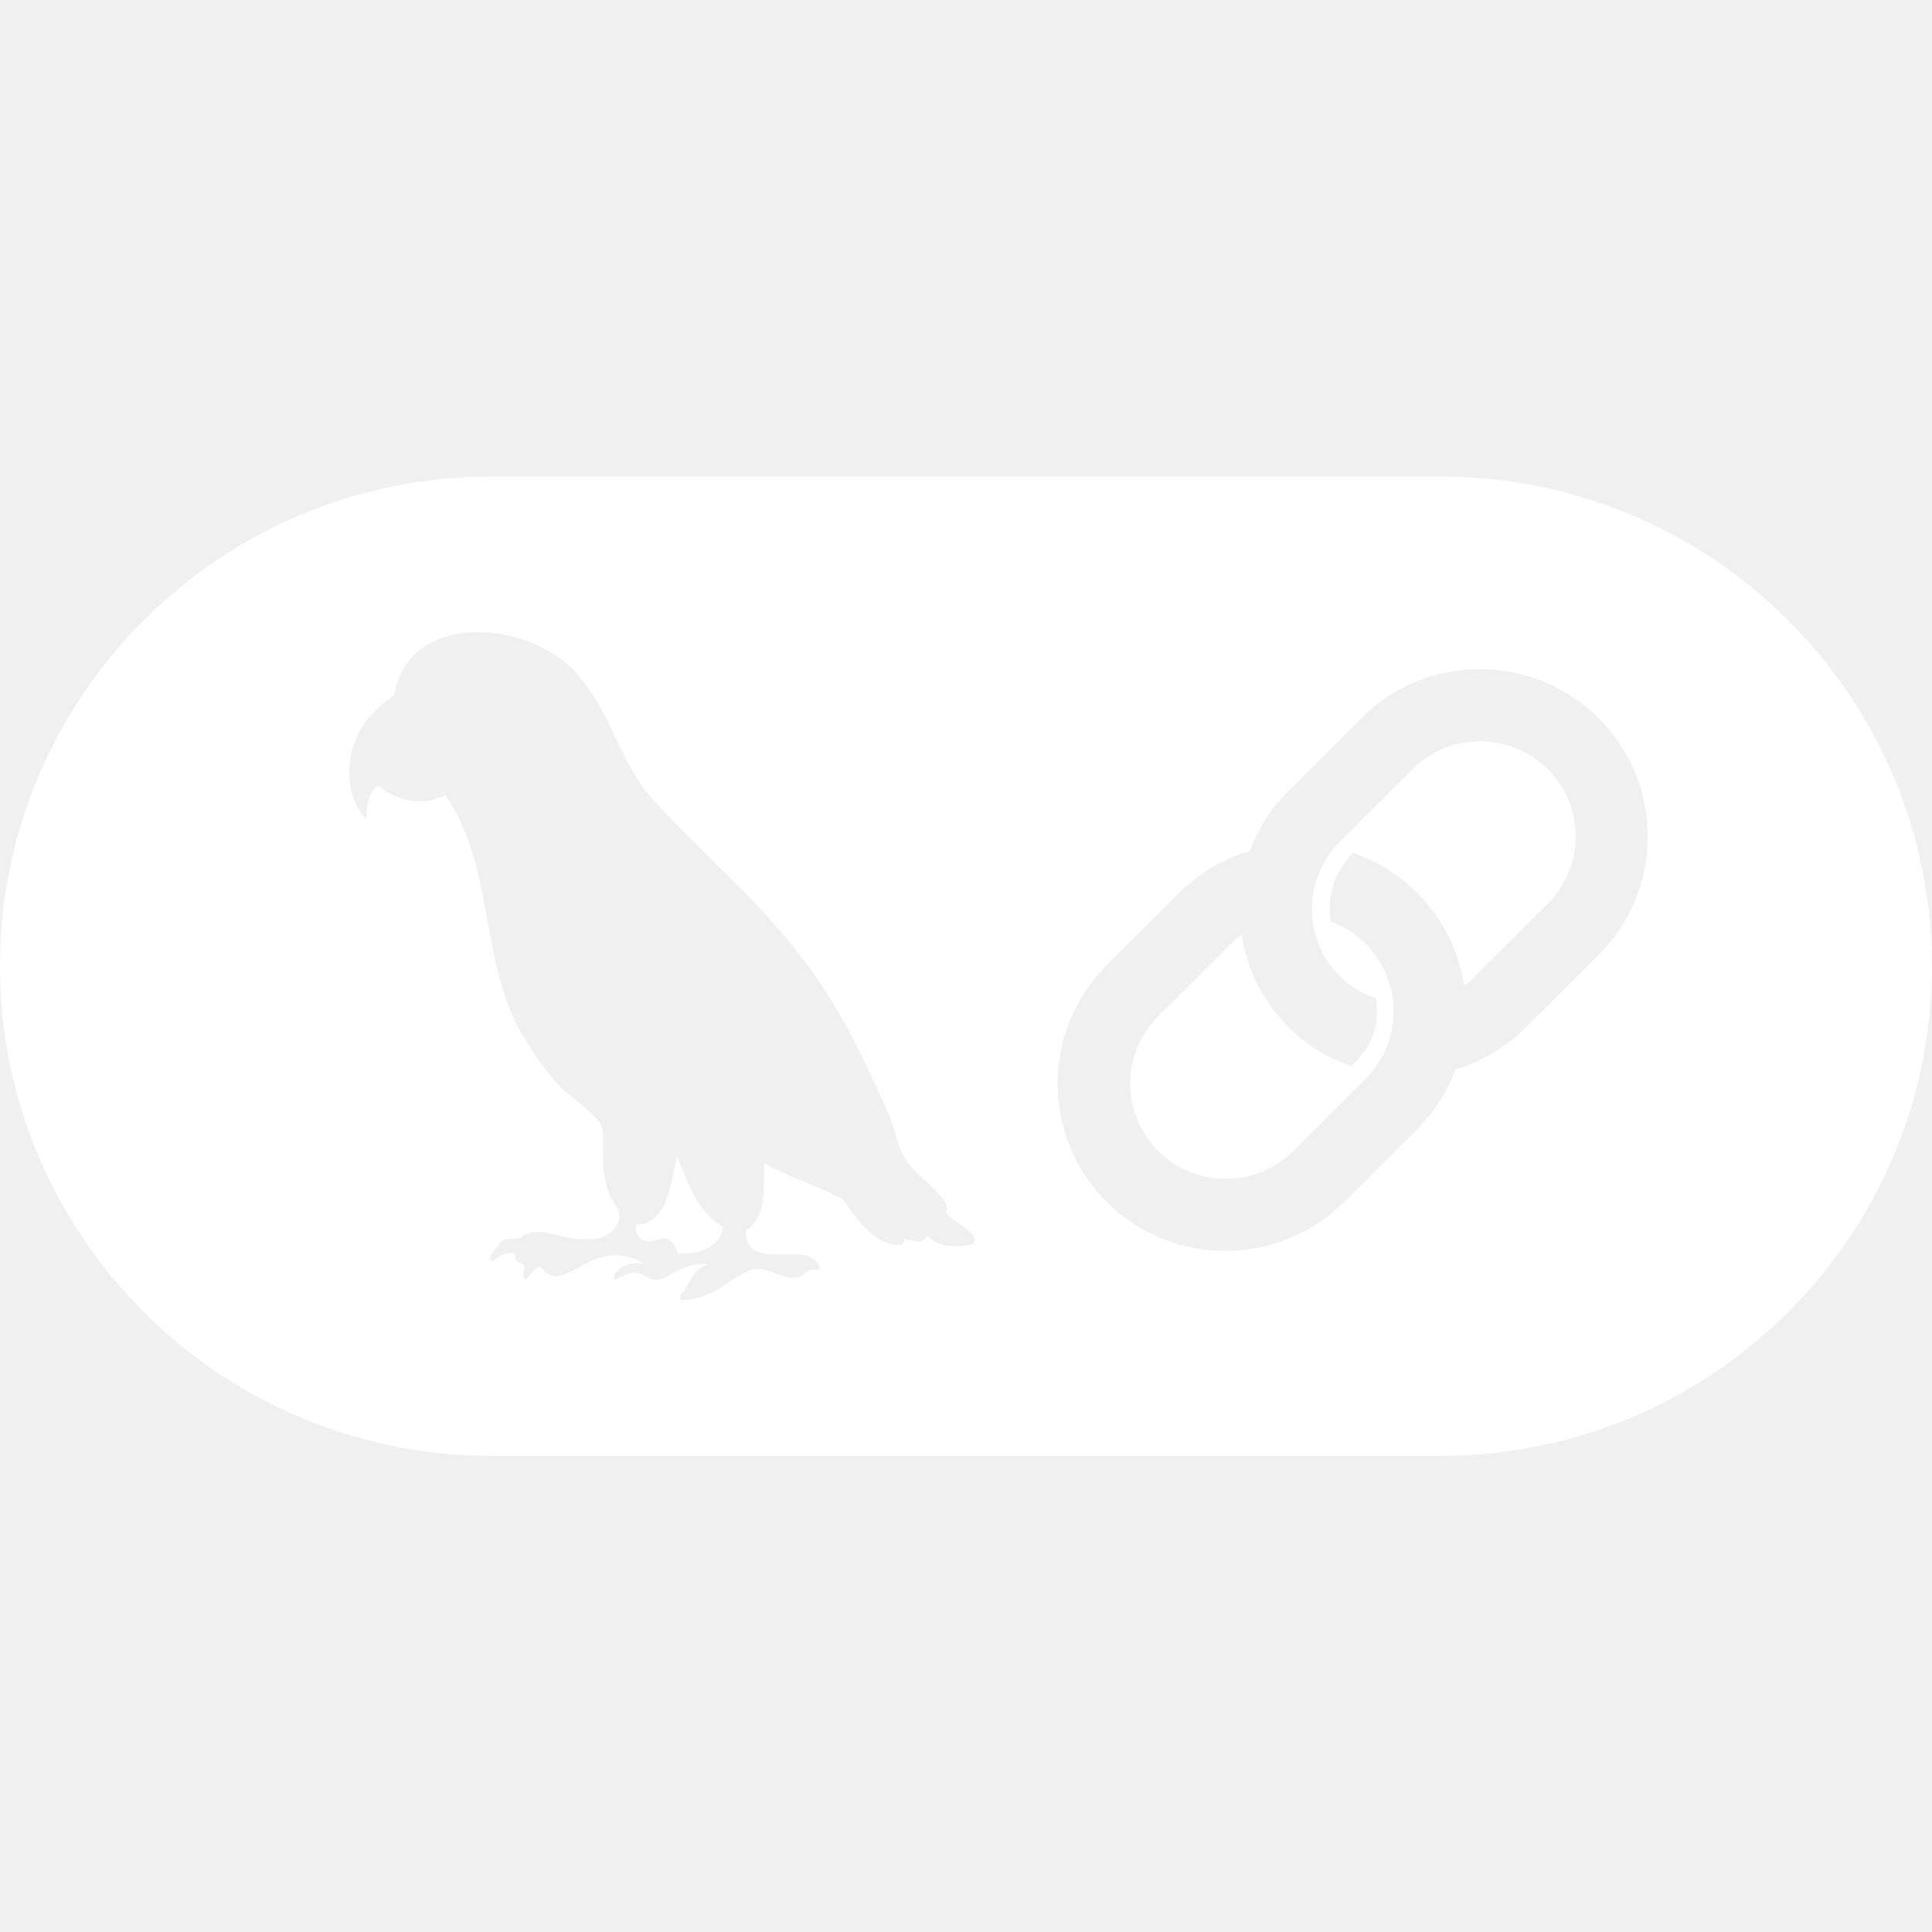
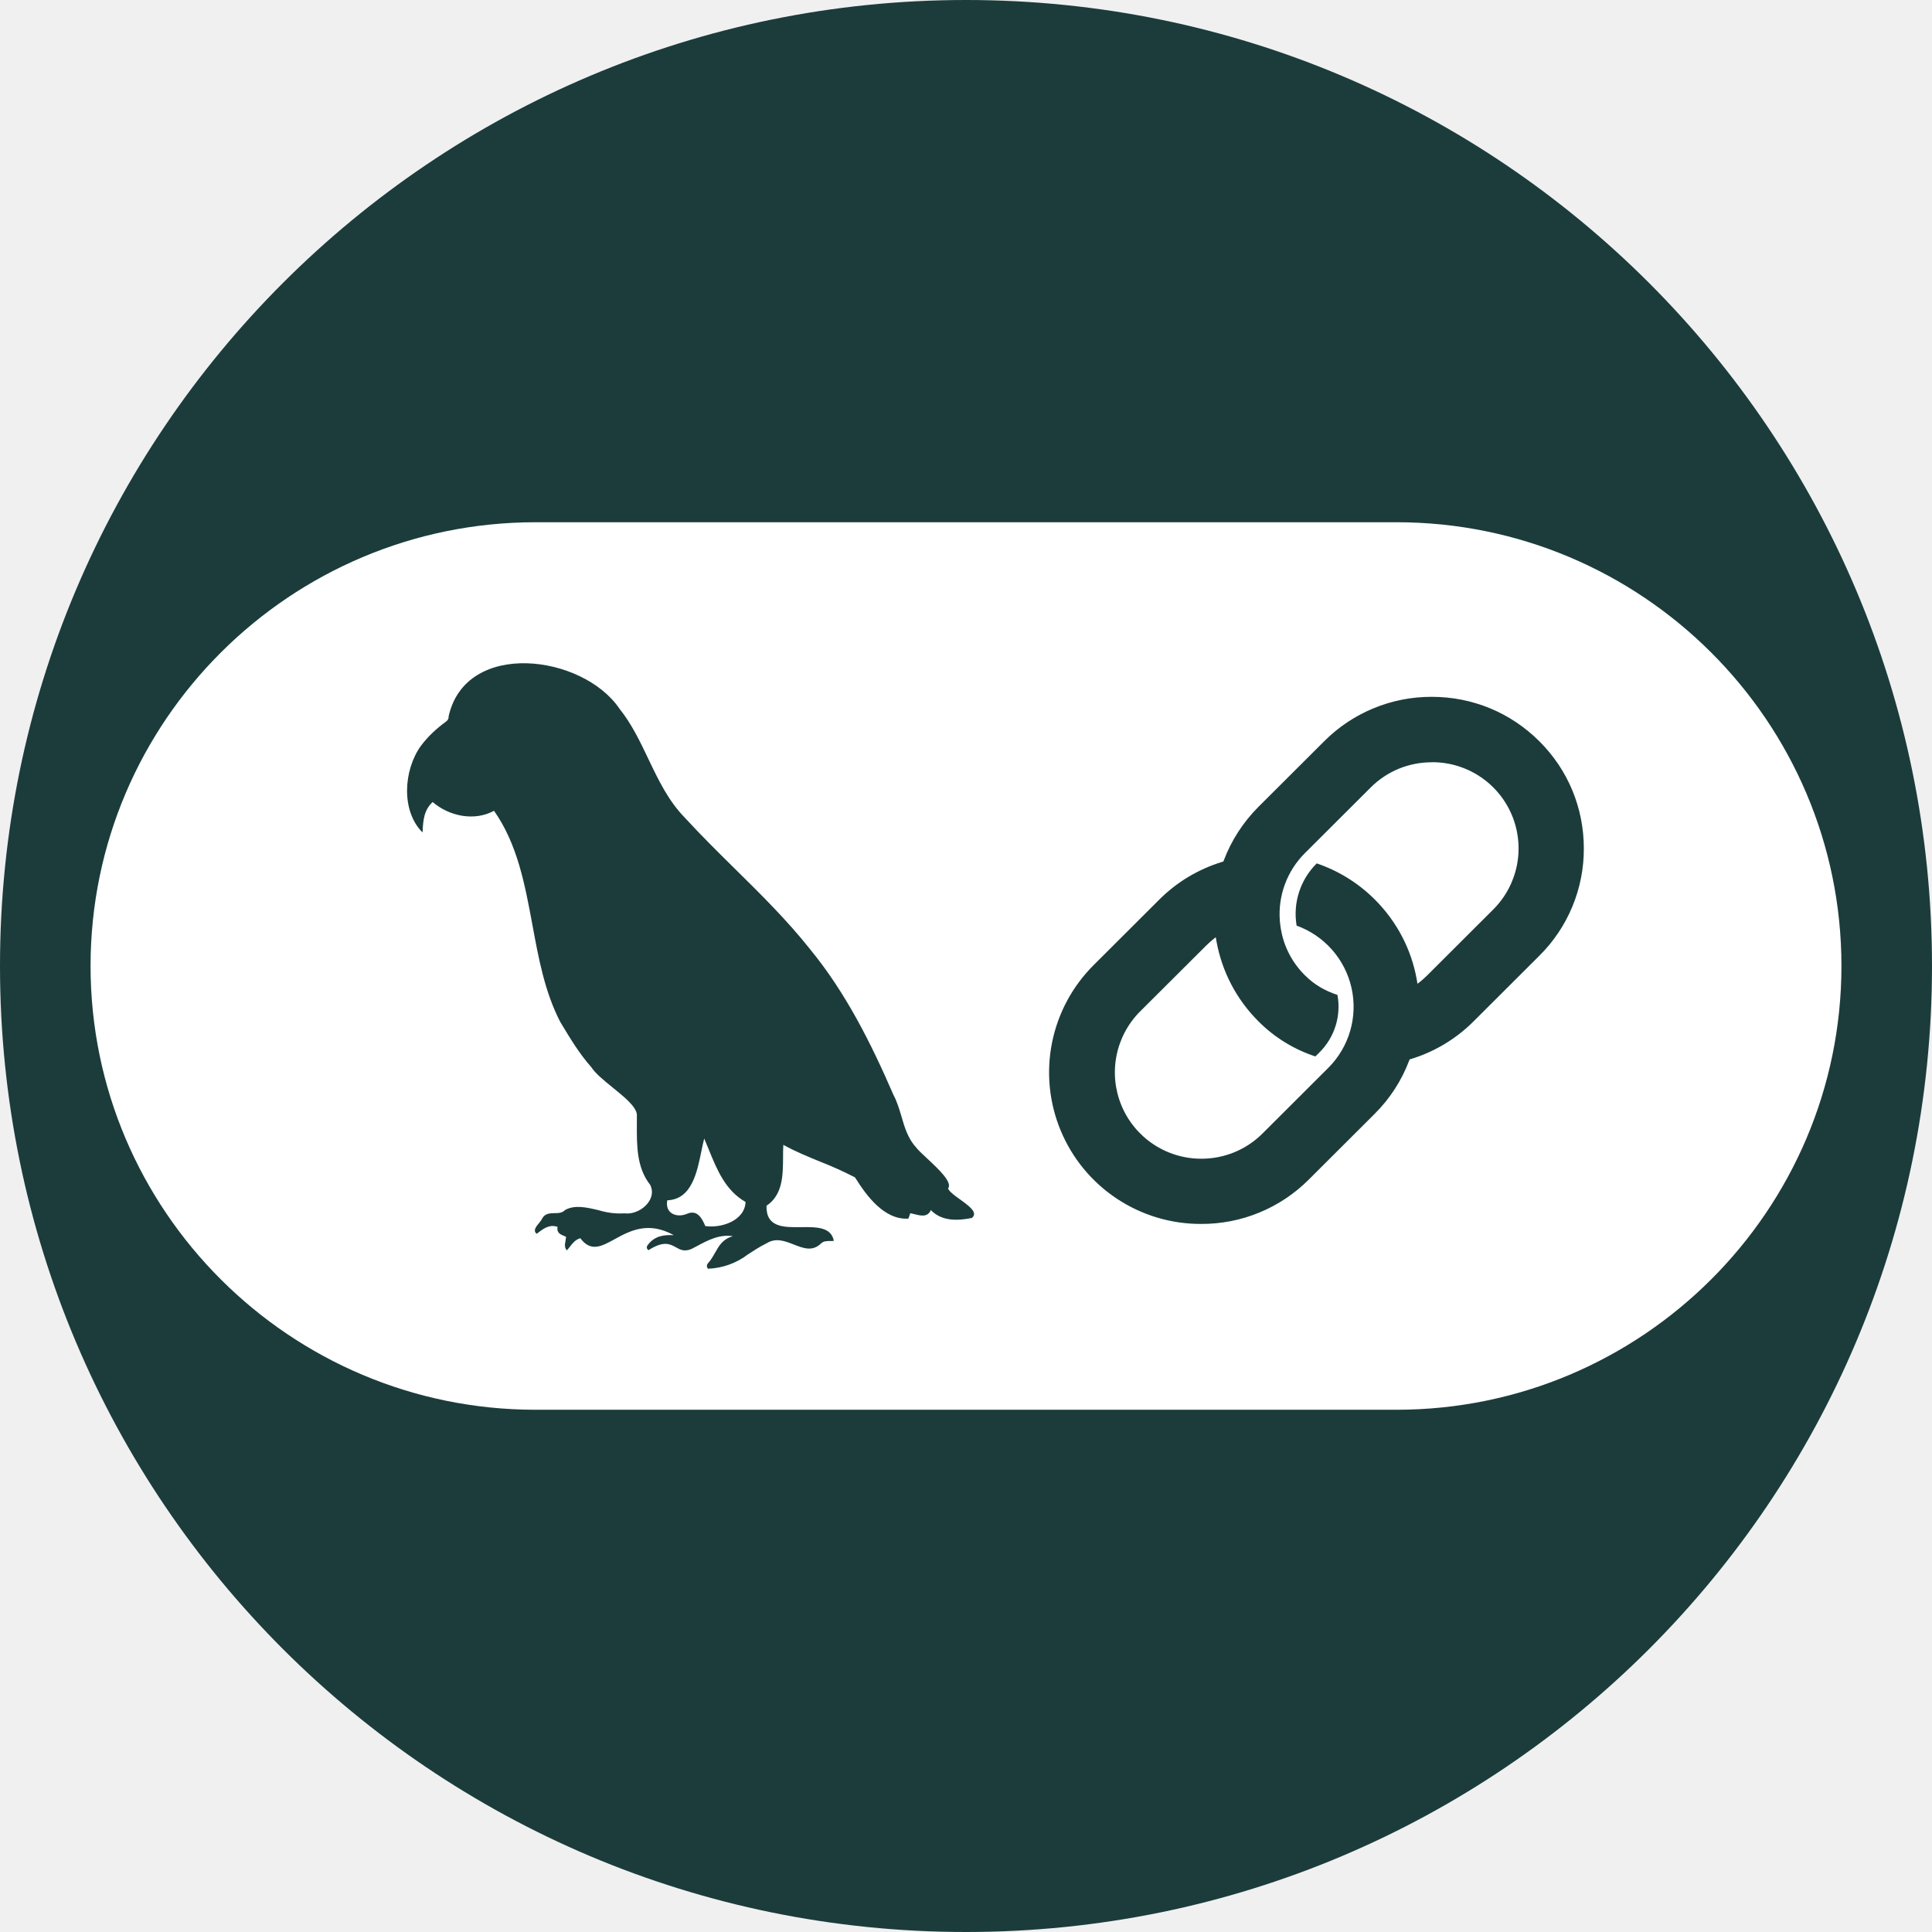
- <svg xmlns="http://www.w3.org/2000/svg" fill="currentColor" fill-rule="evenodd" height="48" style="flex:none;line-height:1" viewBox="0 0 24 24" width="48" color="#fff">
-   <path d="M8.373 14.538c.013-.06.024-.119.038-.171l.061.147c.115.283.229.564.506.723-.012.258-.334.362-.552.33-.048-.115-.115-.23-.255-.166-.143.057-.3-.01-.266-.187.333-.013.407-.377.468-.676zM18.385 9.21c-.318 0-.616.123-.839.346l-.902.9a1.18 1.18 0 00-.343.925l.006.057c.032.265.149.504.337.691.13.13.273.212.447.27a.884.884 0 01-.247.788l-.056.055a1.962 1.962 0 01-.779-.48c-.301-.3-.5-.68-.576-1.096l-.01-.058-.046.037c-.03.025-.06.052-.088.08l-.902.899a1.183 1.183 0 00.84 2.02c.304 0 .607-.116.838-.347l.902-.9a1.183 1.183 0 00-.436-1.948.972.972 0 01.276-.853c.302.103.57.27.796.495.3.3.5.679.575 1.097l.01.058.047-.037c.03-.025.06-.052.088-.08l.902-.9a1.182 1.182 0 00-.84-2.02z" />
-   <path clip-rule="evenodd" d="M17.901 5.92H6.1C2.736 5.92 0 8.648 0 12.002c0 3.354 2.736 6.083 6.099 6.083H17.9c3.363 0 6.099-2.729 6.099-6.083S21.264 5.92 17.901 5.92zm-5.821 9.536c-.195.04-.414.047-.562-.108-.045.101-.136.078-.221.057a.755.755 0 00-.061-.014l-.026.074c-.329.022-.575-.313-.732-.565a4.959 4.959 0 00-.473-.214c-.172-.07-.345-.141-.509-.232a2.281 2.281 0 00-.004.175c-.002.248-.004.51-.227.66-.007.299.236.296.476.293.207-.002.41-.005.447.188-.016.002-.033.002-.05.002-.046 0-.092 0-.127.035-.117.113-.242.064-.372.013-.12-.047-.243-.095-.367-.02-.112.056-.191.11-.262.156a.962.962 0 01-.548.196c-.024-.036-.014-.06.006-.081a.58.58 0 00.043-.056c.019-.029.035-.058.051-.086.054-.095.103-.183.242-.223-.185-.029-.344.056-.5.14l-.004.002-.065.034c-.097.04-.154.009-.212-.024-.082-.045-.168-.093-.376.04-.04-.032-.02-.06.002-.086.091-.11.21-.127.345-.12-.351-.196-.604-.058-.81.055-.182.1-.327.179-.471-.013-.065.018-.102.064-.138.11a.612.612 0 01-.047.056c-.035-.039-.027-.084-.018-.13a.792.792 0 00.008-.056l-.027-.011c-.053-.022-.105-.044-.09-.125-.117-.04-.2.03-.286.095-.054-.042-.01-.096.032-.147.019-.024.037-.046.045-.066.038-.066.103-.068.166-.07.054 0 .108-.002.145-.042.133-.076.297-.037.462.002a1 1 0 00.354.043c.203.026.454-.182.352-.39-.186-.236-.184-.536-.183-.824v-.145c-.016-.11-.172-.236-.328-.363-.12-.097-.24-.194-.298-.284-.16-.18-.285-.387-.409-.593l-.015-.025c-.212-.409-.297-.871-.382-1.332-.103-.554-.205-1.106-.526-1.562-.266.146-.612.077-.841-.12-.12.11-.13.252-.138.403l-.001.014c-.297-.297-.26-.856-.023-1.186.097-.13.213-.237.342-.331.03-.022.04-.042.039-.075.235-1.054 1.836-.85 2.342-.104.167.209.281.448.395.687.137.287.273.573.5.806.22.24.452.469.684.698.359.354.718.708 1.032 1.104.49.596.839 1.294 1.144 1.998.05.093.08.195.11.296.044.152.089.303.2.423.026.036.084.089.149.15.156.145.357.332.289.415a.21.21 0 00.05.06c.032.03.074.06.116.09.122.088.25.18.16.253zm7.778-3.594l-.902.9c-.24.24-.537.418-.859.516l-.017.005-.006.016a2.052 2.052 0 01-.474.731l-.902.9a2.073 2.073 0 01-1.474.608 2.077 2.077 0 01-1.474-3.549l.902-.9c.242-.24.531-.413.859-.514l.016-.005.006-.015c.105-.277.265-.523.475-.734l.902-.9a2.073 2.073 0 011.474-.608c.558 0 1.08.216 1.474.609.394.392.61.914.61 1.47a2.06 2.06 0 01-.61 1.47z" />
+ <svg xmlns="http://www.w3.org/2000/svg" width="256" height="256" viewBox="0 0 256 256" fill="none">
+   <path d="M0 128C0 57.308 57.308 0 128 0V0C198.692 0 256 57.308 256 128V128C256 198.692 198.692 256 128 256V256C57.308 256 0 198.692 0 128V128Z" fill="#1C3C3C" />
+   <path fill-rule="evenodd" clip-rule="evenodd" d="M92.943 152.512C93.069 151.932 93.175 151.361 93.311 150.859L93.9 152.28C95.012 155.015 96.114 157.732 98.792 159.269C98.676 161.763 95.563 162.768 93.456 162.459C92.992 161.347 92.344 160.236 90.99 160.854C89.608 161.405 88.09 160.758 88.419 159.047C91.638 158.921 92.353 155.402 92.943 152.512ZM189.73 101.005C186.656 101.005 183.775 102.194 181.619 104.35L172.9 113.051C171.734 114.214 170.835 115.615 170.262 117.158C169.69 118.702 169.458 120.351 169.584 121.993L169.642 122.544C169.951 125.105 171.082 127.416 172.9 129.224C174.156 130.48 175.539 131.273 177.221 131.834C177.473 133.202 177.387 134.611 176.971 135.939C176.555 137.266 175.821 138.472 174.833 139.451L174.292 139.983C171.451 139.051 168.87 137.462 166.761 135.343C163.851 132.443 161.927 128.769 161.193 124.748L161.096 124.187L160.651 124.545C160.361 124.786 160.071 125.047 159.801 125.318L151.081 134.009C149.478 135.61 148.387 137.651 147.945 139.874C147.504 142.096 147.733 144.399 148.603 146.491C149.473 148.583 150.945 150.37 152.832 151.624C154.719 152.878 156.936 153.544 159.201 153.536C162.14 153.536 165.069 152.415 167.302 150.182L176.022 141.481C177.38 140.119 178.373 138.436 178.909 136.588C179.444 134.74 179.504 132.786 179.084 130.909C178.664 129.031 177.776 127.29 176.504 125.846C175.232 124.403 173.617 123.303 171.807 122.65C171.557 121.162 171.669 119.636 172.134 118.201C172.598 116.766 173.401 115.463 174.475 114.404C177.395 115.4 179.985 117.014 182.17 119.189C185.07 122.089 187.004 125.753 187.729 129.794L187.825 130.355L188.28 129.997C188.57 129.755 188.86 129.494 189.131 129.224L197.85 120.523C199.458 118.924 200.554 116.882 200.997 114.658C201.441 112.434 201.213 110.129 200.343 108.035C199.472 105.941 197.998 104.153 196.108 102.9C194.218 101.646 191.998 100.983 189.73 100.996V101.005Z" fill="white" />
+   <path fill-rule="evenodd" clip-rule="evenodd" d="M185.05 69.2H70.969C38.449 69.2 12 95.572 12 127.995C12 160.419 38.449 186.8 70.96 186.8H185.041C217.551 186.8 244 160.419 244 127.995C244 95.572 217.561 69.2 185.05 69.2ZM128.778 161.385C126.893 161.772 124.776 161.84 123.345 160.341C122.91 161.318 122.031 161.095 121.209 160.892C121.014 160.839 120.818 160.794 120.619 160.757L120.368 161.472C117.187 161.685 114.809 158.446 113.292 156.01C111.805 155.241 110.278 154.551 108.719 153.942C107.056 153.265 105.384 152.579 103.798 151.699C103.764 152.262 103.751 152.826 103.76 153.391C103.74 155.788 103.721 158.321 101.565 159.771C101.498 162.661 103.847 162.632 106.167 162.603C108.168 162.584 110.13 162.555 110.488 164.421C110.333 164.44 110.169 164.44 110.005 164.44C109.56 164.44 109.115 164.44 108.777 164.778C107.646 165.871 106.438 165.397 105.181 164.904C104.021 164.45 102.832 163.986 101.633 164.711C100.55 165.252 99.787 165.774 99.1 166.219C97.572 167.382 95.722 168.044 93.803 168.114C93.571 167.766 93.667 167.533 93.861 167.33C94.01 167.159 94.149 166.978 94.276 166.789C94.46 166.509 94.615 166.228 94.769 165.958C95.291 165.039 95.765 164.189 97.109 163.802C95.32 163.522 93.783 164.343 92.275 165.155L92.237 165.175L91.608 165.503C90.671 165.89 90.12 165.59 89.559 165.271C88.766 164.836 87.935 164.372 85.924 165.658C85.537 165.349 85.731 165.078 85.943 164.827C86.823 163.763 87.974 163.599 89.279 163.667C85.885 161.772 83.44 163.106 81.448 164.198C79.689 165.165 78.287 165.929 76.895 164.073C76.267 164.247 75.909 164.691 75.561 165.136C75.421 165.325 75.269 165.506 75.107 165.677C74.768 165.3 74.846 164.865 74.933 164.421C74.965 164.241 74.991 164.061 75.01 163.879L74.749 163.773C74.237 163.56 73.734 163.348 73.879 162.565C72.748 162.178 71.945 162.855 71.114 163.483C70.592 163.077 71.017 162.555 71.424 162.062C71.607 161.83 71.781 161.617 71.859 161.424C72.226 160.786 72.854 160.767 73.463 160.747C73.985 160.747 74.507 160.728 74.865 160.341C76.151 159.607 77.736 159.984 79.331 160.361C80.438 160.703 81.597 160.844 82.753 160.776C84.716 161.028 87.142 159.017 86.156 157.006C84.358 154.725 84.377 151.825 84.387 149.04V147.639C84.232 146.575 82.724 145.357 81.216 144.13C80.056 143.192 78.896 142.254 78.335 141.384C76.789 139.644 75.58 137.643 74.382 135.652L74.237 135.41C72.187 131.456 71.365 126.99 70.544 122.533C69.548 117.178 68.562 111.842 65.459 107.433C62.888 108.845 59.543 108.178 57.329 106.273C56.169 107.337 56.072 108.709 55.995 110.169L55.985 110.304C53.114 107.433 53.472 102.029 55.763 98.839C56.7 97.583 57.822 96.548 59.069 95.639C59.359 95.427 59.456 95.234 59.446 94.915C61.718 84.725 77.195 86.698 82.086 93.909C83.701 95.93 84.803 98.24 85.905 100.55C87.229 103.325 88.544 106.09 90.738 108.342C92.865 110.662 95.108 112.876 97.351 115.09C100.821 118.512 104.292 121.934 107.327 125.762C112.064 131.524 115.438 138.271 118.386 145.077C118.869 145.976 119.159 146.962 119.449 147.938C119.875 149.408 120.31 150.867 121.383 152.028C121.634 152.376 122.195 152.888 122.823 153.478C124.331 154.879 126.274 156.687 125.617 157.489C125.741 157.711 125.904 157.908 126.1 158.069C126.41 158.359 126.816 158.649 127.222 158.939C128.401 159.79 129.648 160.68 128.778 161.385ZM203.969 126.642L195.249 135.342C192.929 137.662 190.058 139.383 186.945 140.33L186.781 140.379L186.723 140.533C185.719 143.19 184.156 145.6 182.14 147.6L173.421 156.3C171.551 158.172 169.329 159.655 166.884 160.664C164.438 161.673 161.817 162.187 159.171 162.178C155.189 162.195 151.292 161.027 147.975 158.823C144.658 156.619 142.072 153.479 140.545 149.801C139.017 146.123 138.618 142.075 139.397 138.169C140.177 134.264 142.1 130.679 144.922 127.87L153.642 119.169C155.981 116.849 158.775 115.177 161.946 114.2L162.101 114.152L162.159 114.007C163.174 111.329 164.72 108.951 166.75 106.911L175.47 98.211C177.34 96.339 179.561 94.856 182.007 93.847C184.453 92.839 187.074 92.324 189.719 92.333C195.114 92.333 200.16 94.421 203.969 98.221C207.777 102.01 209.866 107.056 209.866 112.431C209.874 115.073 209.357 117.689 208.345 120.129C207.333 122.569 205.845 124.783 203.969 126.642Z" fill="white" />
</svg>
